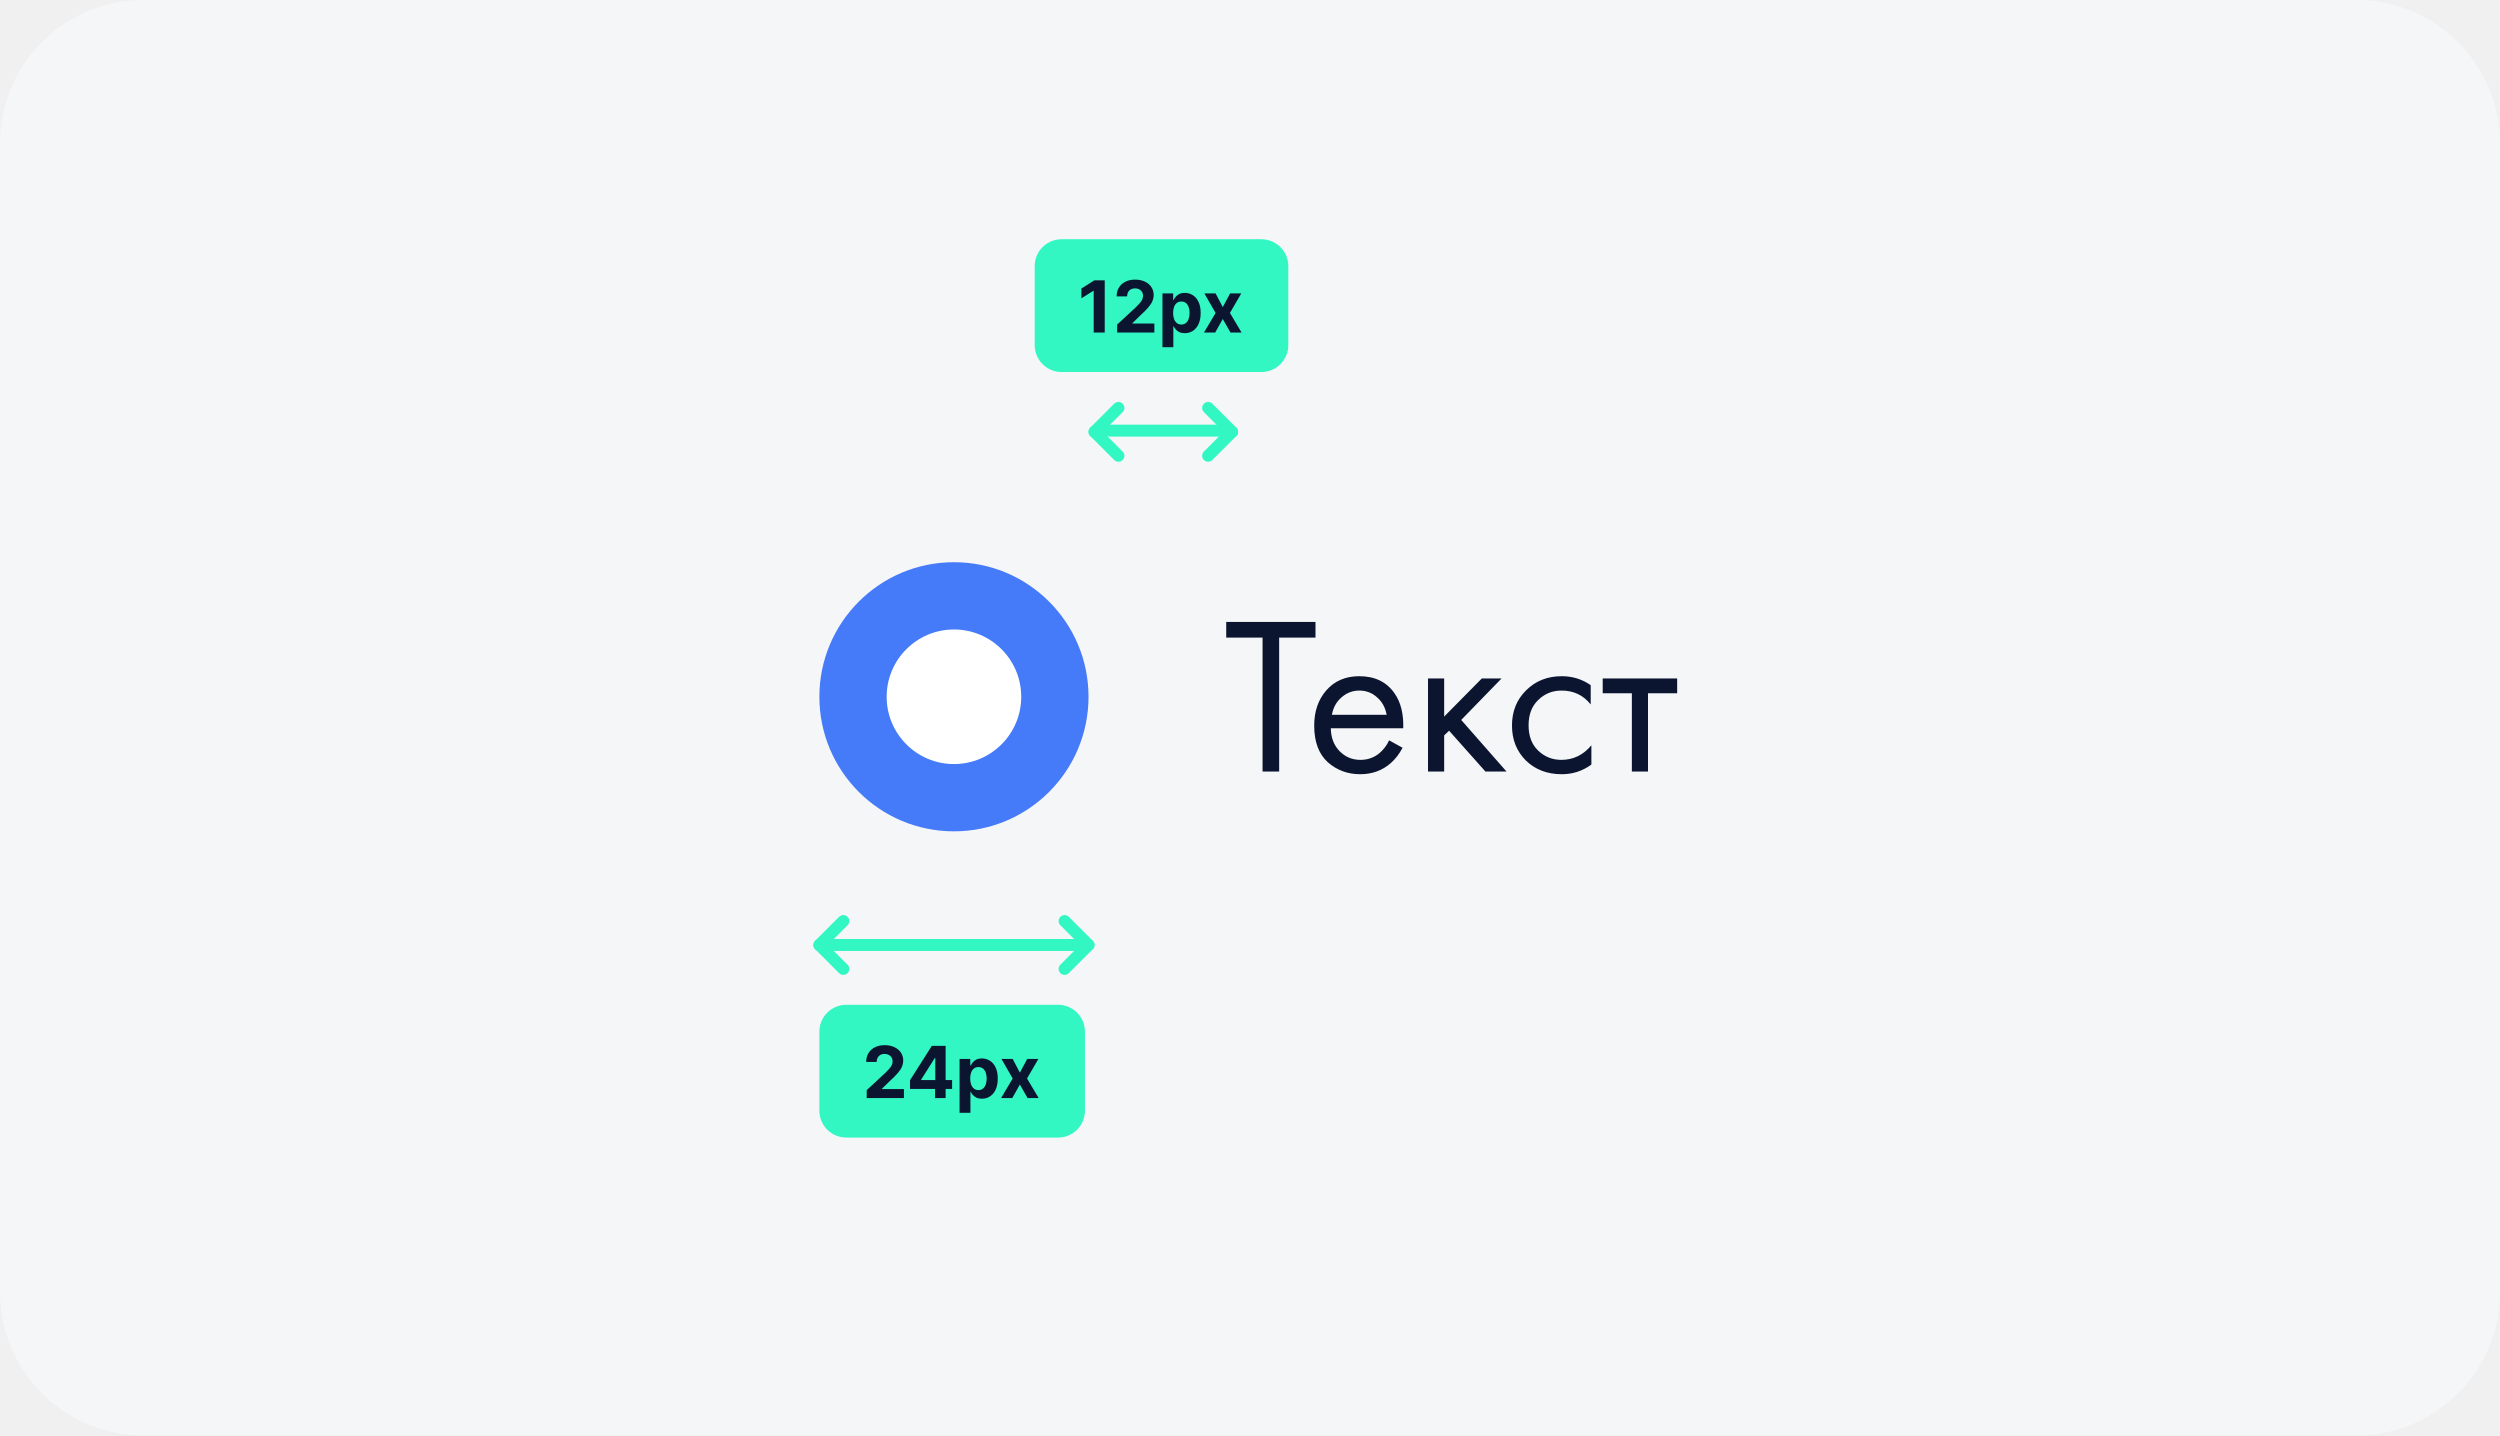
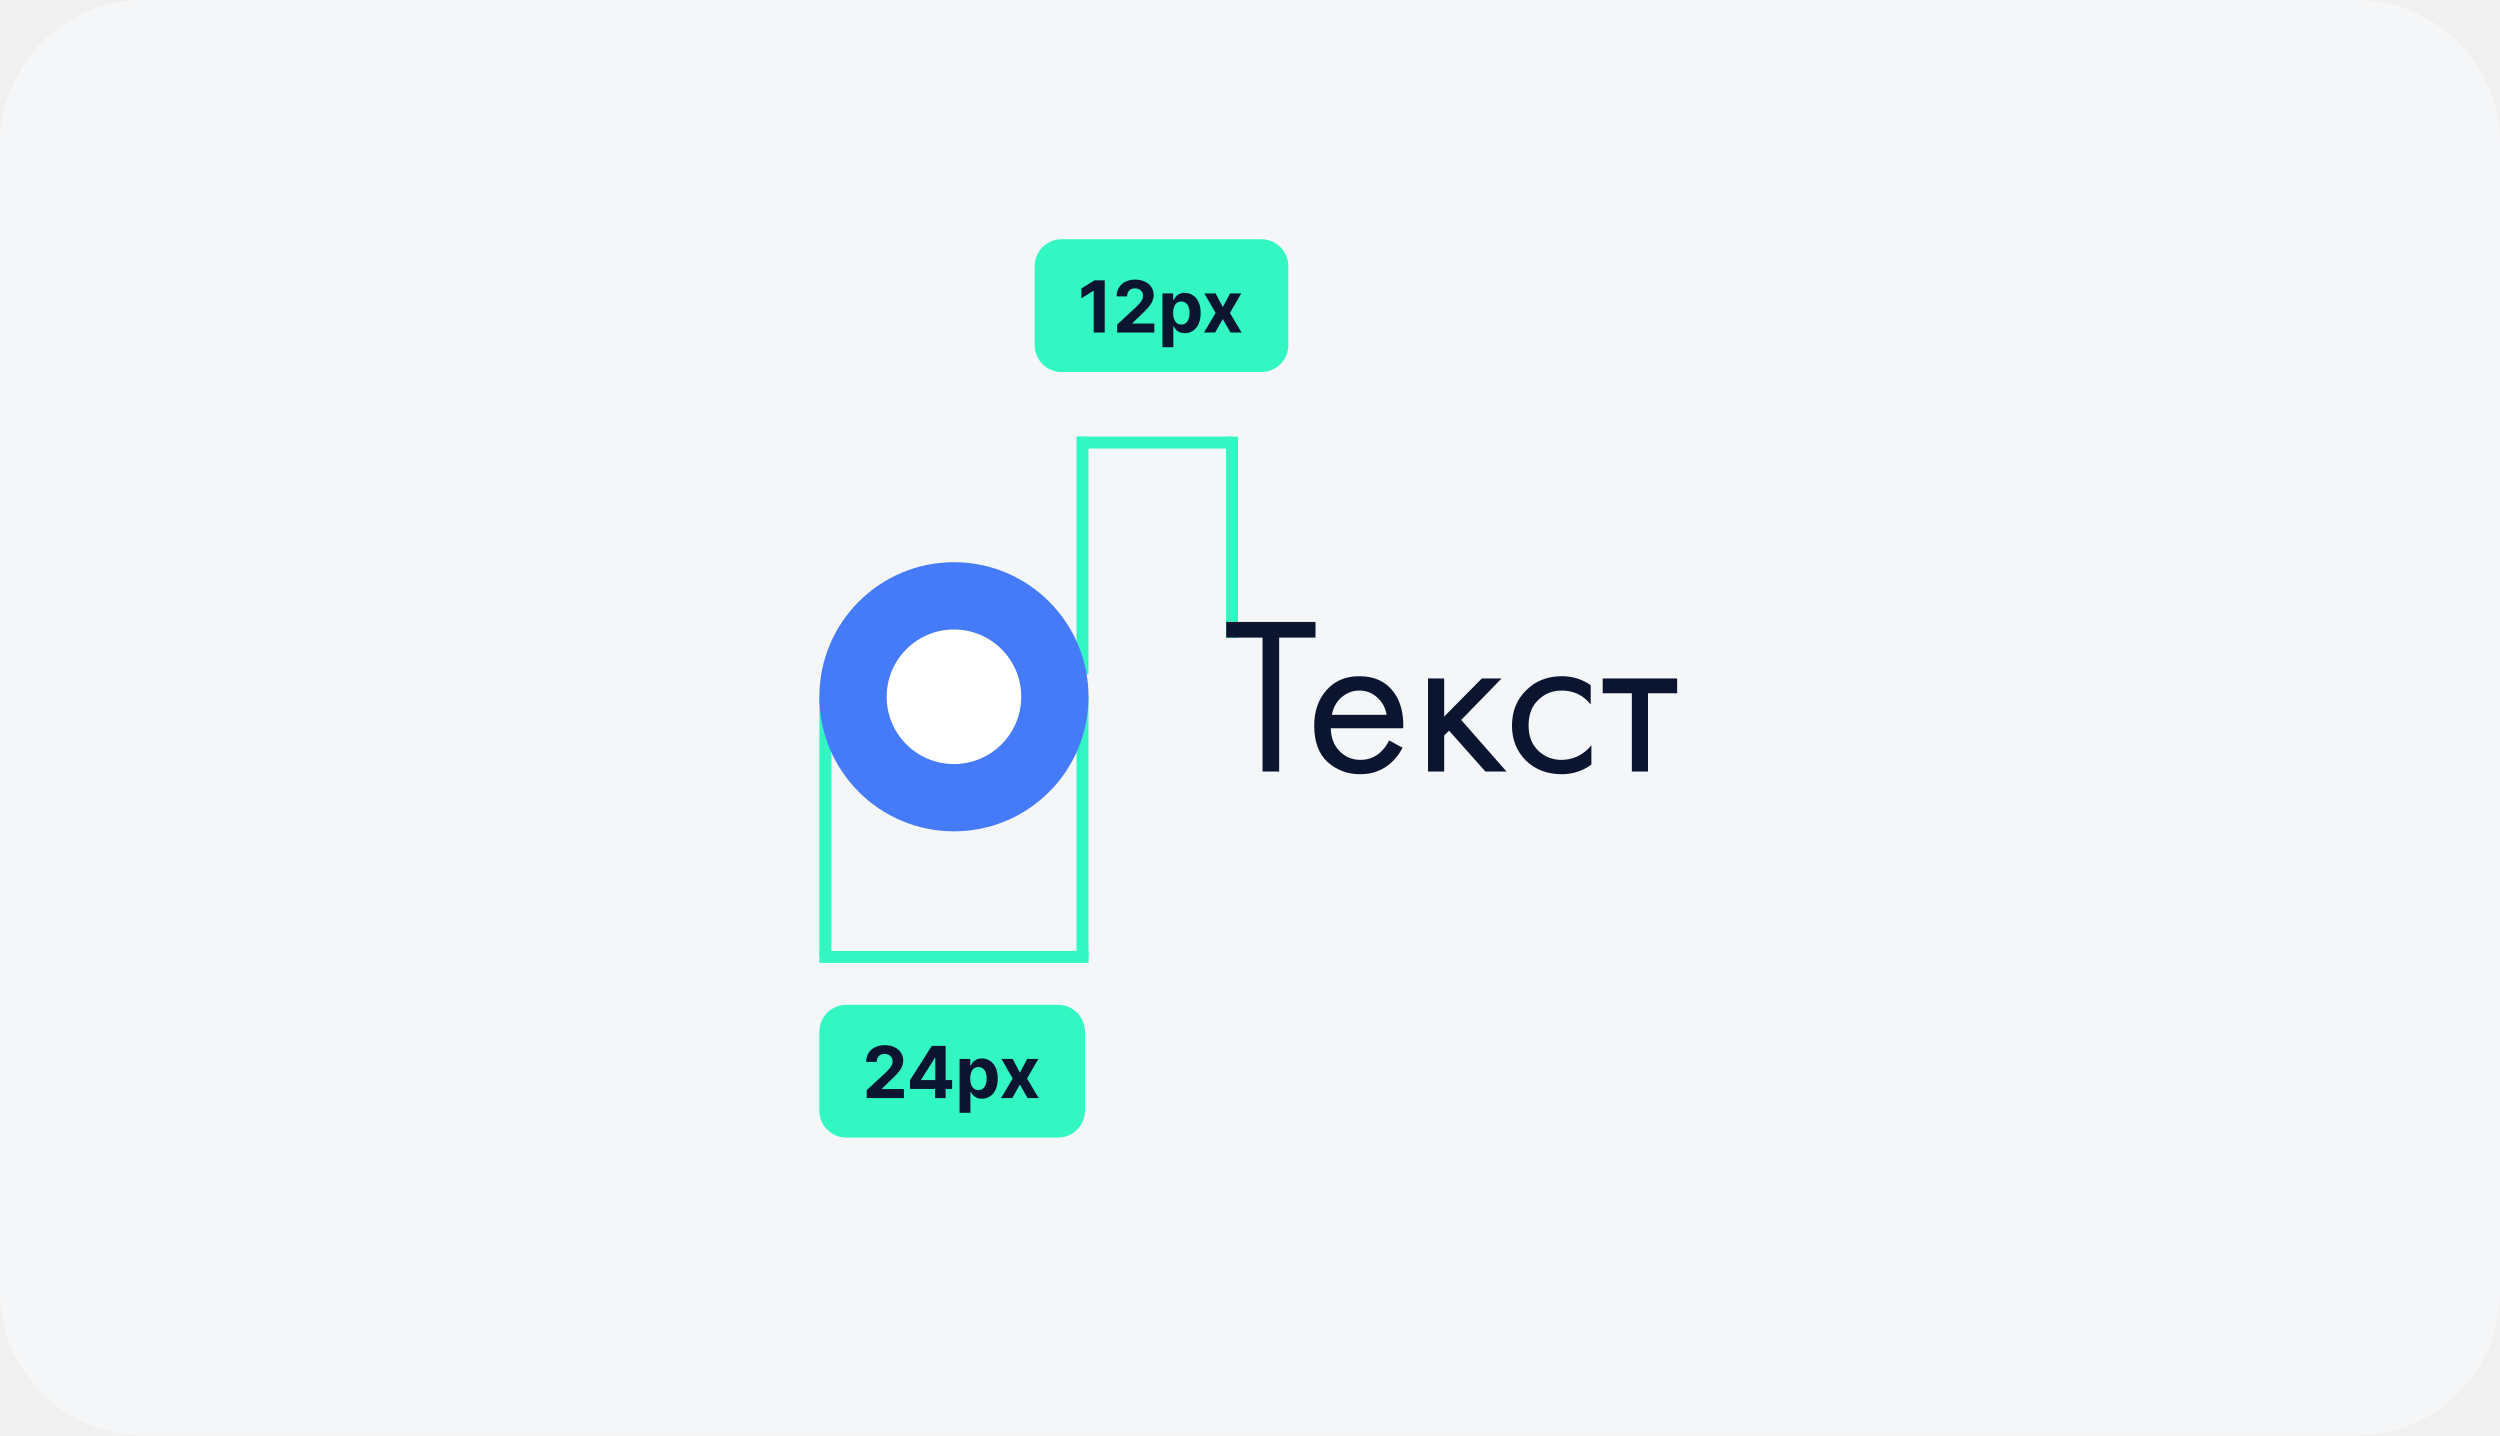
<svg xmlns="http://www.w3.org/2000/svg" width="418" height="240" viewBox="0 0 418 240" fill="none">
  <rect width="418" height="240" rx="24" fill="#F5F6F8" />
-   <path d="M182 158H137" stroke="#33F7C3" stroke-width="2" />
-   <path d="M182 158L178 154" stroke="#33F7C3" stroke-width="2" stroke-linecap="round" />
-   <path d="M182 158L178 162" stroke="#33F7C3" stroke-width="2" stroke-linecap="round" />
-   <path d="M137 158L141 162" stroke="#33F7C3" stroke-width="2" stroke-linecap="round" />
-   <path d="M137 158L141 154" stroke="#33F7C3" stroke-width="2" stroke-linecap="round" />
+   <path d="M182 160H137" stroke="#33F7C3" stroke-width="2" />
+   <path d="M138 160L138 116.355" stroke="#33F7C3" stroke-width="2" />
+   <path d="M180.994 160L180.994 116.355" stroke="#33F7C3" stroke-width="2" />
+   <path d="M180.994 112.717L180.994 73.008" stroke="#33F7C3" stroke-width="2" />
+   <path d="M206 106.682V73.004" stroke="#33F7C3" stroke-width="2" />
+   <path d="M206 74L180.323 74" stroke="#33F7C3" stroke-width="2" />
  <rect x="137.75" y="168.75" width="42.906" height="20.703" rx="3.752" fill="#33F7C3" />
  <rect x="137.75" y="168.75" width="42.906" height="20.703" rx="3.752" stroke="#33F7C3" stroke-width="1.501" />
  <path d="M144.911 183.602V182.271L148.019 179.394C148.284 179.138 148.505 178.908 148.684 178.703C148.866 178.498 149.004 178.298 149.098 178.102C149.192 177.903 149.239 177.688 149.239 177.458C149.239 177.202 149.18 176.982 149.064 176.797C148.947 176.61 148.788 176.466 148.586 176.367C148.385 176.264 148.156 176.213 147.9 176.213C147.633 176.213 147.4 176.267 147.201 176.375C147.002 176.483 146.848 176.638 146.74 176.84C146.632 177.042 146.578 177.282 146.578 177.56H144.826C144.826 176.989 144.955 176.493 145.214 176.072C145.473 175.652 145.835 175.326 146.301 175.096C146.767 174.866 147.304 174.751 147.913 174.751C148.538 174.751 149.082 174.862 149.546 175.083C150.012 175.302 150.374 175.606 150.633 175.996C150.891 176.385 151.021 176.831 151.021 177.334C151.021 177.664 150.955 177.99 150.825 178.311C150.697 178.632 150.468 178.989 150.138 179.381C149.809 179.77 149.344 180.238 148.744 180.783L147.469 182.033V182.092H151.136V183.602H144.911ZM152.154 182.067V180.613L155.799 174.87H157.052V176.883H156.31L154.013 180.519V180.587H159.193V182.067H152.154ZM156.345 183.602V181.623L156.379 180.98V174.87H158.11V183.602H156.345ZM160.44 186.057V177.053H162.23V178.153H162.311C162.391 177.977 162.506 177.798 162.657 177.616C162.81 177.431 163.009 177.278 163.253 177.155C163.501 177.03 163.808 176.968 164.174 176.968C164.652 176.968 165.092 177.093 165.496 177.343C165.9 177.59 166.222 177.964 166.464 178.464C166.705 178.962 166.826 179.585 166.826 180.336C166.826 181.066 166.708 181.683 166.472 182.186C166.239 182.686 165.921 183.066 165.517 183.324C165.116 183.58 164.667 183.708 164.17 183.708C163.818 183.708 163.518 183.65 163.27 183.533C163.026 183.417 162.826 183.27 162.669 183.094C162.513 182.915 162.394 182.735 162.311 182.553H162.256V186.057H160.44ZM162.217 180.327C162.217 180.717 162.271 181.056 162.379 181.346C162.487 181.636 162.644 181.862 162.848 182.024C163.053 182.183 163.302 182.263 163.594 182.263C163.89 182.263 164.14 182.182 164.345 182.02C164.549 181.855 164.704 181.628 164.81 181.338C164.918 181.045 164.972 180.708 164.972 180.327C164.972 179.949 164.919 179.617 164.814 179.33C164.709 179.043 164.554 178.818 164.349 178.656C164.144 178.494 163.893 178.413 163.594 178.413C163.299 178.413 163.049 178.491 162.844 178.648C162.642 178.804 162.487 179.026 162.379 179.313C162.271 179.6 162.217 179.938 162.217 180.327ZM169.32 177.053L170.522 179.342L171.755 177.053H173.618L171.72 180.327L173.669 183.602H171.814L170.522 181.338L169.252 183.602H167.376L169.32 180.327L167.444 177.053H169.32Z" fill="#0B1530" />
-   <path d="M206 72H183" stroke="#33F7C3" stroke-width="2" />
-   <path d="M206 72.203L202 68.203" stroke="#33F7C3" stroke-width="2" stroke-linecap="round" />
-   <path d="M206 72.203L202 76.203" stroke="#33F7C3" stroke-width="2" stroke-linecap="round" />
-   <path d="M183 72.203L187 76.203" stroke="#33F7C3" stroke-width="2" stroke-linecap="round" />
-   <path d="M183 72.203L187 68.203" stroke="#33F7C3" stroke-width="2" stroke-linecap="round" />
  <rect x="173.75" y="40.75" width="40.906" height="20.703" rx="3.752" fill="#33F7C3" />
  <rect x="173.75" y="40.75" width="40.906" height="20.703" rx="3.752" stroke="#33F7C3" stroke-width="1.501" />
  <path d="M184.71 46.87V55.602H182.864V48.622H182.813L180.813 49.876V48.239L182.975 46.87H184.71ZM186.785 55.602V54.271L189.893 51.394C190.157 51.138 190.379 50.908 190.558 50.703C190.74 50.498 190.878 50.298 190.972 50.102C191.066 49.903 191.112 49.688 191.112 49.458C191.112 49.202 191.054 48.982 190.938 48.797C190.821 48.61 190.662 48.466 190.46 48.367C190.258 48.264 190.03 48.213 189.774 48.213C189.507 48.213 189.274 48.267 189.075 48.375C188.876 48.483 188.722 48.638 188.614 48.84C188.506 49.042 188.452 49.282 188.452 49.56H186.7C186.7 48.989 186.829 48.493 187.088 48.072C187.347 47.652 187.709 47.326 188.175 47.096C188.641 46.866 189.178 46.751 189.787 46.751C190.412 46.751 190.956 46.862 191.419 47.083C191.886 47.302 192.248 47.606 192.507 47.996C192.765 48.385 192.895 48.831 192.895 49.334C192.895 49.664 192.829 49.99 192.698 50.311C192.571 50.632 192.342 50.989 192.012 51.381C191.682 51.77 191.218 52.238 190.618 52.783L189.343 54.033V54.092H193.01V55.602H186.785ZM194.364 58.057V49.053H196.155V50.153H196.236C196.316 49.977 196.431 49.798 196.581 49.616C196.735 49.431 196.934 49.278 197.178 49.155C197.425 49.03 197.732 48.968 198.099 48.968C198.577 48.968 199.017 49.093 199.421 49.343C199.824 49.59 200.147 49.964 200.388 50.464C200.63 50.962 200.751 51.586 200.751 52.336C200.751 53.066 200.633 53.683 200.397 54.186C200.164 54.686 199.846 55.066 199.442 55.324C199.041 55.58 198.592 55.708 198.095 55.708C197.742 55.708 197.443 55.65 197.195 55.533C196.951 55.417 196.75 55.27 196.594 55.094C196.438 54.915 196.318 54.735 196.236 54.553H196.181V58.057H194.364ZM196.142 52.327C196.142 52.717 196.196 53.056 196.304 53.346C196.412 53.636 196.569 53.862 196.773 54.024C196.978 54.183 197.227 54.263 197.519 54.263C197.815 54.263 198.065 54.182 198.27 54.02C198.474 53.855 198.629 53.628 198.734 53.338C198.842 53.045 198.896 52.708 198.896 52.327C198.896 51.949 198.844 51.617 198.739 51.33C198.633 51.043 198.479 50.818 198.274 50.656C198.069 50.494 197.818 50.413 197.519 50.413C197.224 50.413 196.974 50.491 196.769 50.648C196.567 50.804 196.412 51.026 196.304 51.313C196.196 51.6 196.142 51.938 196.142 52.327ZM203.245 49.053L204.447 51.343L205.679 49.053H207.542L205.645 52.327L207.594 55.602H205.739L204.447 53.338L203.177 55.602H201.301L203.245 52.327L201.369 49.053H203.245Z" fill="#0B1530" />
  <rect x="137" y="94" width="45" height="45" rx="22.5" fill="#457BF8" />
  <circle cx="159.5" cy="116.5" r="11.25" fill="white" />
  <path d="M219.95 106.612H213.875V129H211.1V106.612H205.025V103.987H219.95V106.612ZM232.26 123.787L234.51 125.025C233.985 126.025 233.347 126.862 232.597 127.537C231.172 128.812 229.447 129.45 227.422 129.45C225.322 129.45 223.51 128.775 221.985 127.425C220.485 126.05 219.735 124.012 219.735 121.312C219.735 118.937 220.41 116.975 221.76 115.425C223.135 113.85 224.972 113.062 227.272 113.062C229.872 113.062 231.835 114.012 233.16 115.912C234.21 117.412 234.697 119.362 234.622 121.762H222.51C222.535 123.337 223.022 124.612 223.972 125.587C224.922 126.562 226.085 127.05 227.46 127.05C228.685 127.05 229.747 126.675 230.647 125.925C231.347 125.325 231.885 124.612 232.26 123.787ZM222.697 119.512H231.847C231.622 118.287 231.085 117.312 230.235 116.587C229.41 115.837 228.422 115.462 227.272 115.462C226.147 115.462 225.147 115.85 224.272 116.625C223.422 117.375 222.897 118.337 222.697 119.512ZM238.764 113.437H241.464V119.812L247.764 113.437H251.064L244.314 120.375L251.889 129H248.364L242.289 122.175L241.464 122.962V129H238.764V113.437ZM265.966 114.562V117.787C264.741 116.237 263.116 115.462 261.091 115.462C259.566 115.462 258.266 115.987 257.191 117.037C256.116 118.062 255.579 119.475 255.579 121.275C255.579 123.075 256.116 124.487 257.191 125.512C258.266 126.537 259.554 127.05 261.054 127.05C263.054 127.05 264.729 126.237 266.079 124.612V127.837C264.604 128.912 262.954 129.45 261.129 129.45C258.704 129.45 256.704 128.687 255.129 127.162C253.579 125.612 252.804 123.662 252.804 121.312C252.804 118.937 253.591 116.975 255.166 115.425C256.741 113.85 258.729 113.062 261.129 113.062C262.929 113.062 264.541 113.562 265.966 114.562ZM280.421 115.912H275.546V129H272.846V115.912H267.971V113.437H280.421V115.912Z" fill="#0B1530" />
</svg>
